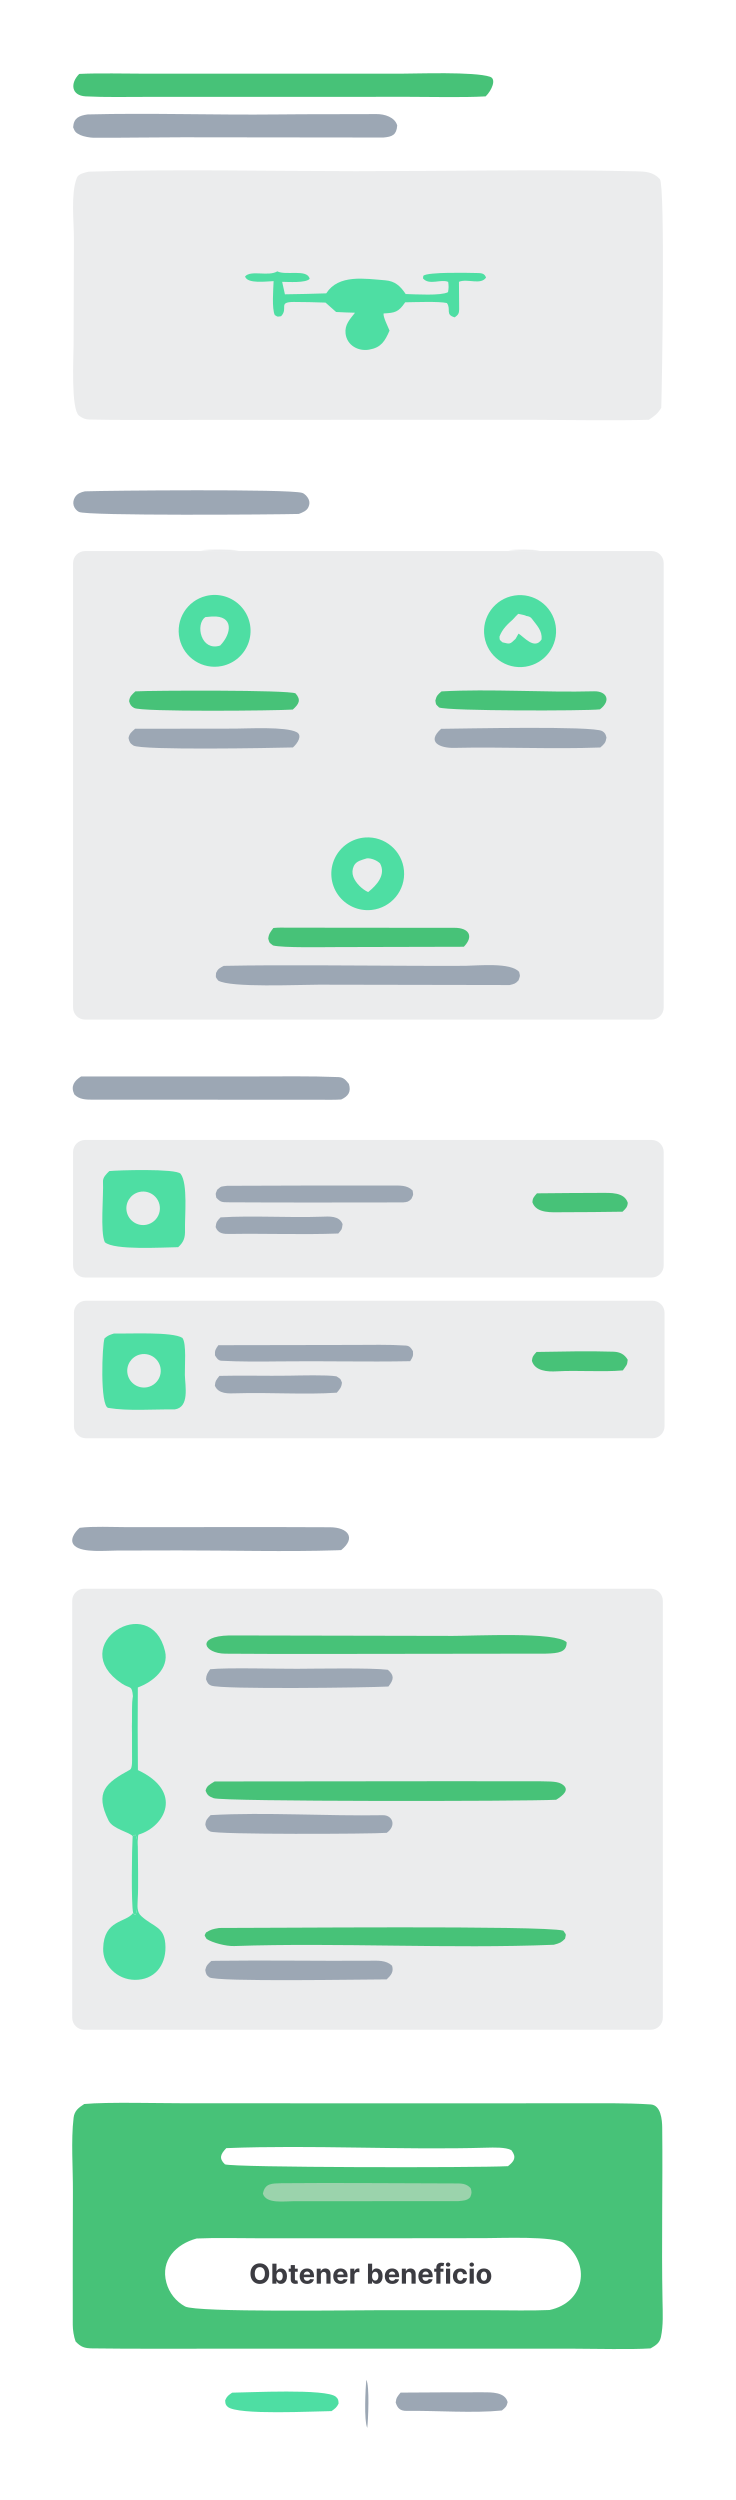
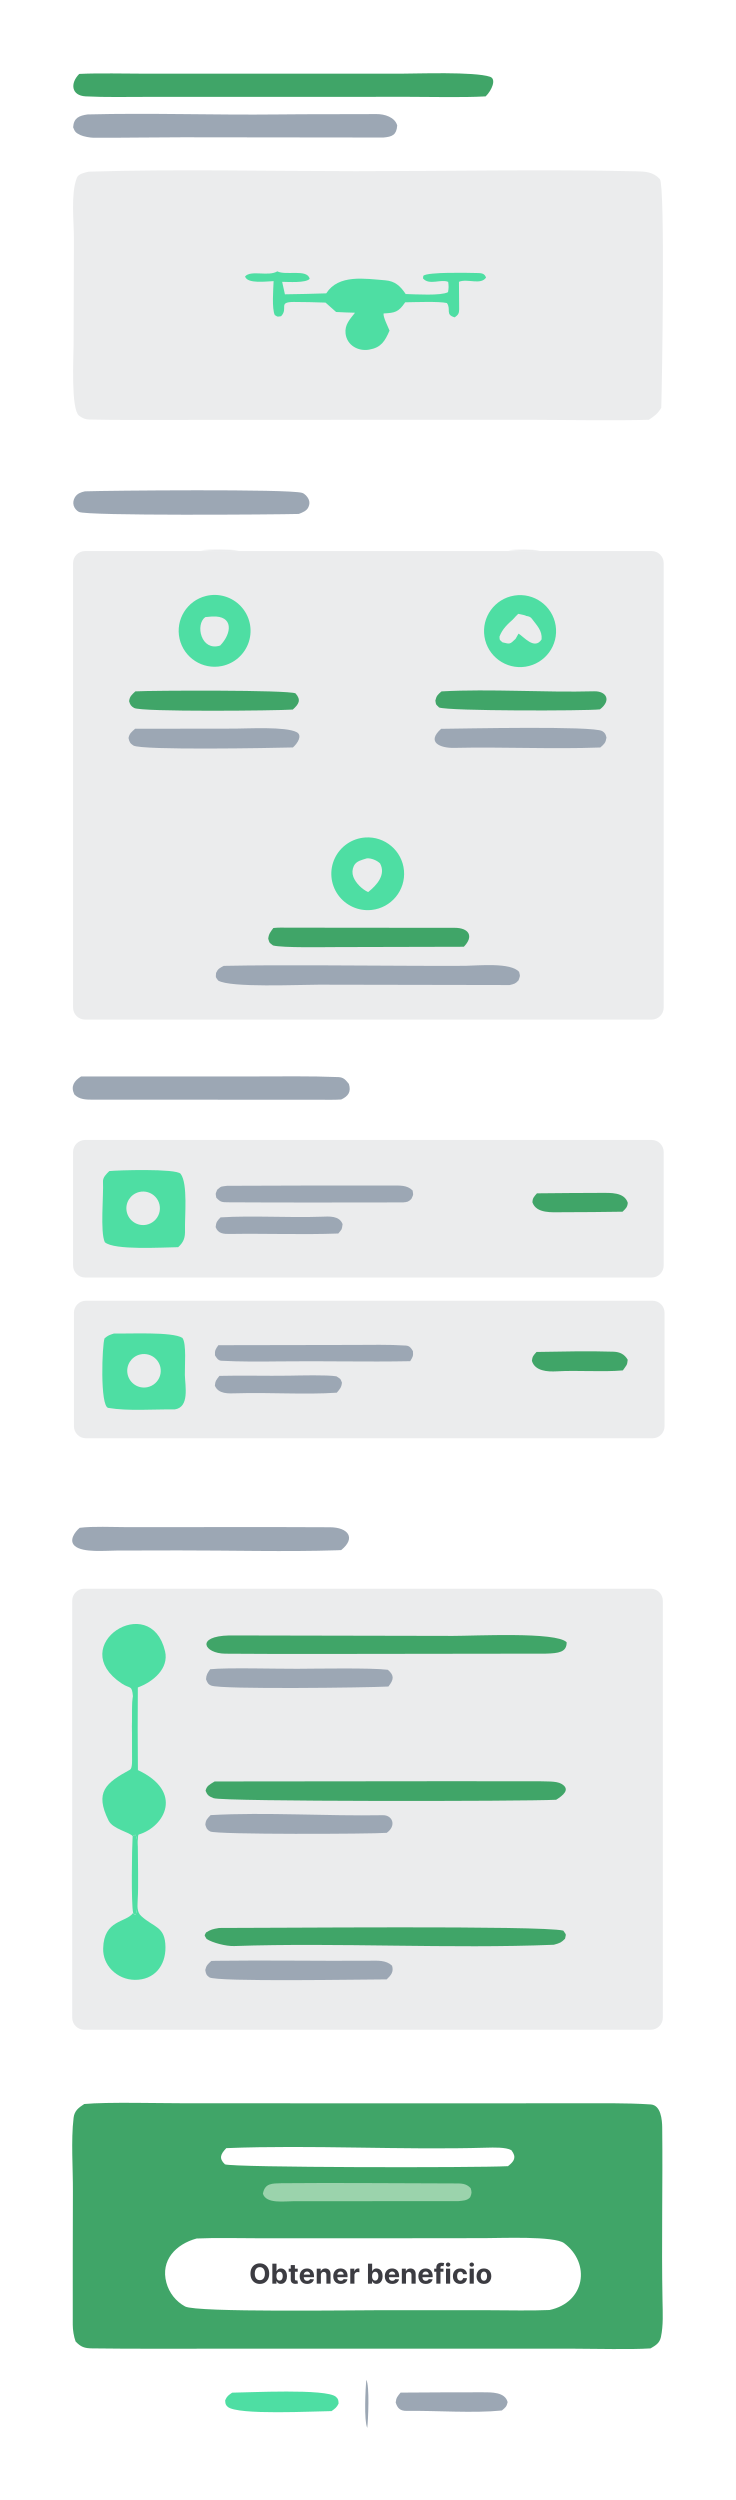
<svg xmlns="http://www.w3.org/2000/svg" width="856" height="2908" viewBox="0 0 856 2908" fill="none">
  <rect width="856" height="2908" fill="white" />
  <rect x="85" y="641" width="687" height="545" rx="14" fill="#EBECED" />
  <rect x="86" y="1513" width="687" height="160" rx="14" fill="#EBECED" />
  <rect x="85" y="1326" width="687" height="160" rx="14" fill="#EBECED" />
  <rect x="84" y="1848" width="687" height="513" rx="14" fill="#EBECED" />
  <path d="M103.181 199.687C206.389 196.519 310.438 199.089 413.73 199.115C522.146 199.143 631.098 196.769 739.452 199.249C750.36 199.497 759.6 199.745 767.517 208.28C773.92 215.183 770.093 448.341 769.169 474.366C765.18 481.103 761.076 484.137 754.702 488.282C711.733 489.493 663.285 488.397 620.053 488.316L387.715 488.347L203.906 488.436C170.656 488.45 136.924 488.752 103.671 487.977C99.335 487.876 96.151 486.51 92.669 484.015L92.016 483.537C82.311 476.522 85.555 415.28 85.611 400.814L85.983 278.328C86.12 258.064 82.007 225.585 89.459 206.717C91.262 202.151 98.519 200.789 103.181 199.687Z" fill="#EBECED" />
  <path d="M471.881 342.02C482.723 342.288 513.282 344.281 521.146 339.808C522.031 334.506 521.974 333.23 521.33 327.88C512.815 324.199 499.36 332.369 492.01 323.826L492.412 320.775C497.65 316.189 544.999 317.369 554.588 317.577C559.731 317.691 563.498 317.649 565.365 322.854C559.185 331.975 543.787 323.691 533.85 327.784L534.102 359.826C534.107 364.854 532.63 366.488 528.936 369.136C517.445 366.037 525.116 359.706 519.81 352.491C510.74 350.358 481.768 351.519 471.31 351.641C463.522 363.162 459.381 363.921 446.183 364.599C445.426 368.461 451.207 379.92 453.109 384.561C447.794 396.668 443.534 404.295 429.276 406.719C416.547 408.881 403.494 401.625 401.957 387.963C400.797 377.64 407.004 371.349 412.944 363.766C405.848 363.693 398.086 363.203 390.938 362.898L378.659 351.983C366.525 351.652 353.793 351.17 341.668 351.233C322.757 351.331 335.815 358.533 326.982 367.813C321.966 368.441 323.681 368.901 319.634 366.465C316.041 359.161 317.925 335.941 318.268 326.999C310.025 327.249 287.669 330.505 285.057 321.589C291.956 313.689 312.204 322.086 322.575 315.62C332.303 320.836 357.574 312.424 360.217 324.334C355.691 329.399 335.23 327.888 328.199 327.824L331.399 342.351C347.44 342.148 363.479 341.772 379.513 341.22C393.671 318.773 424.57 324.213 448.004 326.04C459.516 326.938 465.703 332.714 471.881 342.02Z" fill="#4EDEA3" />
-   <path d="M97.997 2447.39C124.633 2444.88 185.793 2446.53 215.206 2446.53L447.289 2446.58L668.761 2446.55C698.003 2446.56 727.79 2445.99 756.904 2447.88C768.871 2448.66 770.185 2466 770.282 2474.83C771.024 2541.87 769.359 2608.92 770.622 2675.96C770.887 2689.95 771.697 2704.83 768.777 2718.48C767.253 2725.61 762.497 2728.29 756.719 2731.65C732.58 2733.22 692.682 2731.99 667.244 2731.99L492.92 2731.97L243.685 2732C198.209 2732 152.533 2732.25 107.062 2731.63C98.427 2731.51 94.062 2730.14 87.92 2723.58C85.849 2717.93 84.628 2710.19 84.64 2704.19C84.746 2652.53 84.463 2601.25 84.803 2549.53C84.983 2522.12 82.423 2490.23 85.61 2463.37C86.595 2455.07 91.59 2451.57 97.997 2447.39Z" fill="#47C278" />
+   <path d="M97.997 2447.39C124.633 2444.88 185.793 2446.53 215.206 2446.53L447.289 2446.58L668.761 2446.55C698.003 2446.56 727.79 2445.99 756.904 2447.88C768.871 2448.66 770.185 2466 770.282 2474.83C771.024 2541.87 769.359 2608.92 770.622 2675.96C770.887 2689.95 771.697 2704.83 768.777 2718.48C767.253 2725.61 762.497 2728.29 756.719 2731.65C732.58 2733.22 692.682 2731.99 667.244 2731.99L492.92 2731.97L243.685 2732C198.209 2732 152.533 2732.25 107.062 2731.63C98.427 2731.51 94.062 2730.14 87.92 2723.58C85.849 2717.93 84.628 2710.19 84.64 2704.19C84.746 2652.53 84.463 2601.25 84.803 2549.53C84.983 2522.12 82.423 2490.23 85.61 2463.37C86.595 2455.07 91.59 2451.57 97.997 2447.39Z" fill="#40a568" />
  <path d="M263.217 2498.72C362.768 2494.71 466.266 2501.15 566.281 2498.18C573.745 2497.96 588.64 2497.49 594.814 2501.09C601.222 2509.43 598.151 2513.91 590.891 2519.68C553.706 2521.67 271.652 2521.39 261.61 2517.55C254.231 2510.41 256.722 2505.59 263.217 2498.72Z" fill="white" />
  <path d="M327.089 2539.53C393.764 2538.82 461.197 2539.71 527.929 2539.77C536.583 2539.78 542.008 2539.44 547.481 2545.27C548.942 2550.17 548.806 2551.1 546.899 2555.86C543.379 2559.92 538.279 2559.78 532.862 2560.38C469.34 2560.41 405.815 2560.49 342.293 2560.41C330.829 2560.4 309.644 2563.88 305.81 2551.72C308.086 2539.21 316.763 2539.88 327.089 2539.53Z" fill="#9BD3AC" />
-   <path d="M92.141 86.01L93.328 85.947C115.683 84.861 145.473 85.703 168.263 85.706L311.127 85.714L468.399 85.674C484.244 85.673 551.766 83.156 570.058 89.312C577.648 91.867 572.252 104.927 564.932 112.101L564.258 112.14C537.862 113.632 501.424 112.606 474.476 112.623L306.841 112.688L170.782 112.693C147.325 112.684 123.012 113.302 99.647 112.094C83.155 111.241 81.166 97.154 92.141 86.01Z" fill="#47C278" />
+   <path d="M92.141 86.01L93.328 85.947C115.683 84.861 145.473 85.703 168.263 85.706L311.127 85.714L468.399 85.674C484.244 85.673 551.766 83.156 570.058 89.312C577.648 91.867 572.252 104.927 564.932 112.101L564.258 112.14C537.862 113.632 501.424 112.606 474.476 112.623L306.841 112.688L170.782 112.693C147.325 112.684 123.012 113.302 99.647 112.094C83.155 111.241 81.166 97.154 92.141 86.01Z" fill="#40a568" />
  <path d="M101.846 133.112C175.171 131.183 249.906 133.992 323.36 133.112C361.561 132.654 399.914 132.971 438.121 132.702C447.188 132.638 459.296 136.186 462.034 145.898C461.277 157.188 456.011 159.083 445.92 159.985L212.256 159.691C177.915 159.707 143.322 160.377 108.977 160.251C105.078 160.235 97.145 158.842 93.59 157.149C87.824 154.404 87.086 153.132 85.061 148.087C85.774 136.898 92.273 134.555 101.846 133.112Z" fill="#9CA7B4" />
  <path d="M92.719 1777.15C108.067 1775.18 130.957 1776.33 146.825 1776.36C225.878 1776.55 304.94 1776 383.987 1776.5C404.482 1776.63 414.666 1788.61 396.877 1803.06C395.071 1803.15 393.262 1803.23 391.453 1803.29C333.919 1805.23 266.022 1803.38 207.65 1803.44L135.661 1803.61C122.836 1803.65 96.472 1806.38 87.11 1798.31C79.753 1791.97 87.02 1781.93 92.719 1777.15Z" fill="#9CA7B4" />
  <path d="M94.334 1252.13L294.029 1252.13C326.586 1252.11 361.096 1251.52 393.628 1252.88C399.725 1253.14 402.063 1256.17 405.825 1260.84C408.632 1269.93 405.235 1275.04 396.922 1278.93C388.678 1279.45 380.124 1279.25 371.848 1279.22C284.061 1278.96 196.272 1279.37 108.487 1279.15C100.337 1279.13 92.289 1279.17 86.425 1272.99C81.889 1263.37 86.382 1257.16 94.334 1252.13Z" fill="#9CA7B4" />
  <path d="M127.156 1362.2C135.48 1361.19 205.195 1358.97 210.116 1365.42C218.711 1376.66 214.764 1415.23 215.203 1430.22C215.467 1439.24 214.075 1444.51 207.256 1450.71C189.269 1450.91 132.731 1454.58 121.959 1444.96C116.319 1433.36 120.632 1389.84 119.796 1374.5C119.529 1369.59 123.631 1365.61 127.156 1362.2Z" fill="#4EDEA3" />
  <path d="M132.567 1551.14C149.663 1551.61 200.553 1548.81 212.168 1556.24C217.155 1562.7 214.741 1589.68 215.039 1599.45C215.449 1612.71 220.556 1636.92 203.255 1639.42C179.154 1639.09 149.207 1641.63 125.955 1637.68C116.098 1636 118.762 1563.74 121.63 1556.76C125.738 1553.2 127.514 1552.81 132.567 1551.14Z" fill="#4EDEA3" />
  <path d="M260.239 1123.5C331.187 1122.06 407.561 1123.25 478.884 1123.41C499.688 1123.54 520.491 1123.55 541.296 1123.44C555.943 1123.23 594.386 1119.28 603.831 1130.54C605.182 1136.4 605.143 1134.08 603.182 1140.29C599.67 1144.33 597.901 1144.58 592.81 1145.81L371.087 1145.38C348.647 1145.36 267.533 1149.18 253.764 1140.56C250.336 1135.64 250.986 1137.83 251.338 1131.67C253.558 1126.75 255.592 1126.03 260.239 1123.5Z" fill="#9CA7B4" />
  <path d="M98.781 571.528C124.916 570.598 335.5 568.591 351.368 573.28C354.568 574.225 357.6 577.719 358.943 580.669C360.376 583.816 360.18 586.639 358.825 589.74C356.805 594.363 351.867 596.094 347.521 597.816C320.739 598.59 100.996 600.221 91.816 595.476C88.985 594.013 86.594 591.095 85.692 588.043C84.745 584.839 85.406 581.344 87.107 578.508C89.818 573.991 93.972 572.626 98.781 571.528Z" fill="#9CA7B4" />
-   <path d="M249.679 2072.2L507.874 2071.92C547.565 2071.9 587.263 2071.84 626.951 2071.95C634.545 2072.38 646.909 2071.42 652.953 2074.9C664.263 2081.42 654.632 2088.63 646.946 2093.48C608.527 2095.45 259.676 2095.78 248.417 2091.63C241.99 2089.25 240.939 2087.29 239.131 2083.01C240.376 2077.36 243.356 2076.05 249.679 2072.2Z" fill="#47C278" />
-   <path d="M266.617 1902.34L526.692 1902.89C551.864 1902.91 647.418 1897.84 659.129 1910.3C659.301 1921.82 649.862 1923.12 634.864 1923.51L384.198 1923.86C343.625 1923.86 302.478 1924.01 261.978 1923.57C237.255 1923.29 227.016 1903.29 266.617 1902.34Z" fill="#47C278" />
+   <path d="M249.679 2072.2L507.874 2071.92C547.565 2071.9 587.263 2071.84 626.951 2071.95C634.545 2072.38 646.909 2071.42 652.953 2074.9C664.263 2081.42 654.632 2088.63 646.946 2093.48C608.527 2095.45 259.676 2095.78 248.417 2091.63C241.99 2089.25 240.939 2087.29 239.131 2083.01C240.376 2077.36 243.356 2076.05 249.679 2072.2Z" fill="#40a568" />
+   <path d="M266.617 1902.34L526.692 1902.89C551.864 1902.91 647.418 1897.84 659.129 1910.3C659.301 1921.82 649.862 1923.12 634.864 1923.51L384.198 1923.86C343.625 1923.86 302.478 1924.01 261.978 1923.57C237.255 1923.29 227.016 1903.29 266.617 1902.34Z" fill="#40a568" />
  <path d="M424.691 974.169C447.723 972.514 467.836 989.604 469.902 1012.59C471.968 1035.57 455.226 1055.97 432.268 1058.45C417.049 1060.09 402.129 1053.39 393.245 1040.93C384.361 1028.47 382.897 1012.19 389.417 998.354C395.936 984.513 409.423 975.265 424.691 974.169Z" fill="#4EDEA3" />
  <path d="M426.891 998.391C432.014 998.144 438.471 1000.79 442.099 1004.35C449.248 1017.66 438.011 1029.92 428.21 1037.67C421.343 1034.61 413.682 1027.1 411.047 1020.03C409.437 1015.83 409.656 1011.16 411.651 1007.13C414.47 1001.44 420.738 1000.37 426.891 998.391Z" fill="#EBECED" />
  <path d="M420.96 1003.29C446.861 1001.77 442.934 1016.88 430.454 1031.87C419.032 1033.7 409.298 1015.28 420.96 1003.29Z" fill="#EBECED" />
  <path d="M598.235 692.771C621.153 689.06 642.72 704.677 646.331 727.595C649.941 750.512 634.218 771.995 611.269 775.501C588.464 778.983 567.132 763.391 563.544 740.618C559.957 717.845 575.464 696.457 598.235 692.771Z" fill="#4EDEA3" />
  <path d="M608.76 716C613.183 716.779 616.254 716.459 618.74 719.803C624.529 727.586 630.872 733.504 629.982 743.731C621.732 756.686 608.905 740.188 603.138 737.041L599.731 743.094C593.038 749.505 593.435 749.396 584.466 747.154C580.672 743.571 581.338 745.217 581 740.525C584.264 731.533 590.493 726.018 597.55 719.697L599.764 719.963C597.937 724.758 597.682 723.234 599.351 727.253L601.752 728.041C602.895 720 603.521 720.366 608.76 716Z" fill="#EBECED" />
  <path d="M602.838 714C606.312 714.877 611.655 715.25 613.999 718C613.895 723.356 601.328 731.542 598 736.5C592.177 734.748 599.269 729.165 596 725C597.115 718.718 597.857 719.141 602.838 714Z" fill="#EBECED" />
  <path d="M239.68 693.218C254.378 689.615 269.878 694.229 280.206 705.284C290.535 716.34 294.079 732.109 289.474 746.516C284.869 760.922 272.832 771.718 258.003 774.741C235.691 779.29 213.839 765.16 208.848 742.957C203.858 720.753 217.563 698.643 239.68 693.218Z" fill="#4EDEA3" />
  <path d="M238.81 717.803C241.447 717.478 244.096 717.248 246.749 717.112C272.11 715.81 269.725 736.827 256.084 750.896C233.788 758.13 226.815 726.347 238.81 717.803Z" fill="#EBECED" />
  <path d="M240.085 720.658C263.647 719.097 267.231 727.578 255.528 746.988C238.727 752.451 232.826 730.148 240.085 720.658Z" fill="#EBECED" />
-   <path d="M254.947 2242.62C307.559 2242.79 630.16 2239.47 655.201 2245.69C658.987 2251.28 658.421 2248.97 657.266 2255.09C652.907 2259.45 651.786 2260.07 644.237 2262.14C523.544 2267.12 393.841 2259.42 272.412 2263.65C262.881 2263.98 246.944 2259.78 240.355 2255.41C237.61 2250.6 237.442 2252.33 239.651 2247.87C245.568 2244.35 247.025 2243.97 254.947 2242.62Z" fill="#47C278" />
-   <path d="M317.949 1079.49C318.396 1079.43 318.844 1079.38 319.293 1079.34C324.024 1078.84 329.214 1079.03 333.993 1079.05C398.987 1079.33 463.988 1079.02 528.976 1079.23C545.403 1079.29 551.489 1089 539.536 1101.27L392.366 1101.65C377.272 1101.66 328.757 1102.65 317.607 1099.77C312.644 1095.74 313.926 1097.71 312 1091.94C312.616 1086.18 314.6 1084.1 317.949 1079.49Z" fill="#47C278" />
+   <path d="M254.947 2242.62C307.559 2242.79 630.16 2239.47 655.201 2245.69C658.987 2251.28 658.421 2248.97 657.266 2255.09C652.907 2259.45 651.786 2260.07 644.237 2262.14C523.544 2267.12 393.841 2259.42 272.412 2263.65C262.881 2263.98 246.944 2259.78 240.355 2255.41C237.61 2250.6 237.442 2252.33 239.651 2247.87C245.568 2244.35 247.025 2243.97 254.947 2242.62Z" fill="#40a568" />
+   <path d="M317.949 1079.49C318.396 1079.43 318.844 1079.38 319.293 1079.34C324.024 1078.84 329.214 1079.03 333.993 1079.05C398.987 1079.33 463.988 1079.02 528.976 1079.23C545.403 1079.29 551.489 1089 539.536 1101.27L392.366 1101.65C377.272 1101.66 328.757 1102.65 317.607 1099.77C312.644 1095.74 313.926 1097.71 312 1091.94C312.616 1086.18 314.6 1084.1 317.949 1079.49Z" fill="#40a568" />
  <path d="M245.8 2280.98C247.558 2280.89 249.316 2280.83 251.076 2280.8C310.487 2279.94 370.174 2281.17 429.612 2280.7C438.983 2280.62 449.212 2279.86 456.022 2286.5C458.295 2293.7 454.675 2297.77 449.804 2302.41C424.802 2302.41 251.505 2305.62 243.498 2300.03C239.848 2297.48 239.484 2295.57 238.774 2291.46C240.002 2285.97 241.789 2284.68 245.8 2280.98Z" fill="#9CA7B4" />
  <path d="M244.468 1941.67C264.223 1939.57 322.085 1941.27 345.682 1941.14C367.129 1941.02 431.996 1939.87 451.098 1942.28C459.071 1948.96 457.976 1953.95 451.781 1961.77C427.198 1963.1 257.79 1965.32 245.829 1960.73C241.834 1959.21 241.122 1956.94 239.648 1953.33C239.972 1947.78 241.411 1946.12 244.468 1941.67Z" fill="#9CA7B4" />
  <path d="M244.96 2111.35C309.499 2107.68 380.297 2112.69 445.32 2111.44C456.556 2111.24 461.564 2123.59 449.823 2131.95C432.49 2133.37 251.737 2134.19 244.51 2130.36C240.58 2128.28 240.112 2126.59 238.861 2122.64C239.207 2116.92 241.106 2115.47 244.96 2111.35Z" fill="#9CA7B4" />
  <path d="M264.148 1379.34C327.539 1379.04 391.068 1378.89 454.465 1379.03C464.375 1379.06 473.503 1378.11 479.951 1384.8C480.822 1391.08 481.113 1388.65 478.476 1394.64C474.833 1398.14 473.835 1398.18 468.7 1398.65C401.099 1398.71 333.314 1398.96 265.709 1398.51C257.986 1398.45 256.567 1398.4 251.629 1393.22C250.629 1387.33 250.439 1389.62 252.64 1383.89C258.159 1379.22 256.519 1380.49 264.148 1379.34Z" fill="#9CA7B4" />
  <path d="M513.115 847.779C537.142 847.572 690.075 844.093 700.506 850.407C704.028 852.538 704.528 854.293 705.449 858.032C704.433 864.293 702.902 865.372 698.267 869.479C642.284 871.623 584.568 868.609 528.422 869.941C511.813 870.335 495.615 863.3 513.115 847.779Z" fill="#9CA7B4" />
  <path d="M253.988 1564.73L410.966 1564.44C430.834 1564.4 452.326 1563.85 472.193 1565.17C476.646 1565.48 478.36 1568.31 480.334 1571.7C480.91 1577.36 480.082 1578.57 477.109 1583.33C426.585 1584.38 374.651 1582.89 323.851 1583.59C303.345 1583.89 278.017 1583.96 257.52 1582.83C253.607 1582.63 251.725 1579.27 250.043 1576.47C249.724 1570.64 250.769 1569.36 253.988 1564.73Z" fill="#9CA7B4" />
  <path d="M157.162 847.696L273.571 847.536C286.962 847.508 332.726 844.866 345.235 851.747C351.9 855.415 346.368 864.457 340.722 869.434C316.711 870.071 164.513 872.983 155.164 867.19C151.185 864.724 150.432 862.713 149.495 858.476C150.489 853.105 153.165 851.329 157.162 847.696Z" fill="#9CA7B4" />
-   <path d="M513.556 804.244C570.641 801.035 633.473 805.728 690.998 804.113C705.081 803.718 711.699 814.431 697.857 825.128C681.085 827.041 522.186 827.208 510.779 822.96C506.49 818.55 507.428 820.563 506.406 814.918C507.764 809.1 509.196 808.054 513.556 804.244Z" fill="#47C278" />
-   <path d="M157.445 804.205C177.366 803.076 335.363 802.451 343.715 806.52C350.64 814.278 347.57 819.104 340.574 825.366C321.338 826.712 164.516 828.324 156.012 823.503C152.289 821.392 151.312 819.531 150.172 815.66C150.839 809.914 153.342 808.177 157.445 804.205Z" fill="#47C278" />
+   <path d="M513.556 804.244C570.641 801.035 633.473 805.728 690.998 804.113C705.081 803.718 711.699 814.431 697.857 825.128C681.085 827.041 522.186 827.208 510.779 822.96C506.49 818.55 507.428 820.563 506.406 814.918C507.764 809.1 509.196 808.054 513.556 804.244Z" fill="#40a568" />
+   <path d="M157.445 804.205C177.366 803.076 335.363 802.451 343.715 806.52C350.64 814.278 347.57 819.104 340.574 825.366C321.338 826.712 164.516 828.324 156.012 823.503C152.289 821.392 151.312 819.531 150.172 815.66C150.839 809.914 153.342 808.177 157.445 804.205Z" fill="#40a568" />
  <path d="M255.202 1600.43C281.668 1599.71 309.786 1600.63 336.45 1600.18C349.08 1599.96 380.155 1599.09 391.334 1600.94C396.807 1604.73 395.569 1602.87 397.755 1608.31C397.184 1613.95 395.293 1615.71 391.768 1619.97C354.182 1622.52 313.171 1619.43 275.241 1620.68C265.521 1621.01 254.148 1621.65 249.928 1611.87C250.275 1606.29 251.858 1604.76 255.202 1600.43Z" fill="#9CA7B4" />
  <path d="M256.52 1416.06C294.426 1413.7 335.385 1416.67 373.603 1415.28C383.205 1414.93 394.7 1413.93 398.513 1423.93C397.304 1431.37 398.25 1428.78 393.507 1434.81C352.235 1436.38 309.043 1434.67 267.574 1435.34C259.946 1435.46 253.664 1435 250.823 1427.36C251.438 1421.36 252.519 1420.3 256.52 1416.06Z" fill="#9CA7B4" />
  <path d="M270.053 2783.15C288.84 2783.06 379.641 2778.16 390.748 2787.97C393.736 2790.62 393.63 2792.16 393.825 2795.86C391.588 2800.52 389.764 2801.55 385.685 2804.59C366.682 2804.69 276.109 2809.69 264.81 2799.57C262.056 2797.1 262.173 2795.51 261.905 2792.08C264.041 2787.07 265.683 2786.22 270.053 2783.15Z" fill="#4EDEA3" />
  <path d="M465.952 2783.09C497.711 2782.87 529.494 2782.66 561.254 2782.7C571.734 2782.72 587.419 2782.3 590.482 2794.16C589.363 2799.48 587.801 2800.52 583.753 2803.88C550.042 2807.31 507.534 2803.85 473.048 2804.34C465.731 2804.45 462.273 2801.41 460.271 2794.56C460.846 2788.89 462.431 2787.37 465.952 2783.09Z" fill="#9CA7B4" />
-   <path d="M624.077 1572.61C652.97 1572.15 684.621 1571.29 713.633 1572.3C721.06 1572.57 726.38 1575.21 730.151 1581.66C729.523 1588.55 728.762 1587.74 724.512 1594.05C700.244 1596.18 672.311 1593.7 647.729 1595.14C636.945 1595.78 622.192 1594.86 618.71 1582.94C619.212 1577.7 620.664 1576.47 624.077 1572.61Z" fill="#47C278" />
-   <path d="M624.583 1388.09C649.134 1387.86 674.158 1387.56 698.738 1387.56C710.081 1387.56 726.213 1386.49 730.239 1399.11C729.738 1404.43 727.876 1405.75 724.139 1409.45C701.032 1409.83 677.364 1410.03 654.207 1410.06C642.346 1410.07 623.941 1411.89 619.315 1398.6C619.483 1393.44 621.265 1391.93 624.583 1388.09Z" fill="#47C278" />
+   <path d="M624.077 1572.61C652.97 1572.15 684.621 1571.29 713.633 1572.3C721.06 1572.57 726.38 1575.21 730.151 1581.66C729.523 1588.55 728.762 1587.74 724.512 1594.05C700.244 1596.18 672.311 1593.7 647.729 1595.14C636.945 1595.78 622.192 1594.86 618.71 1582.94C619.212 1577.7 620.664 1576.47 624.077 1572.61Z" fill="#40a568" />
+   <path d="M624.583 1388.09C649.134 1387.86 674.158 1387.56 698.738 1387.56C710.081 1387.56 726.213 1386.49 730.239 1399.11C729.738 1404.43 727.876 1405.75 724.139 1409.45C701.032 1409.83 677.364 1410.03 654.207 1410.06C642.346 1410.07 623.941 1411.89 619.315 1398.6C619.483 1393.44 621.265 1391.93 624.583 1388.09Z" fill="#40a568" />
  <path d="M154.646 1973.22C153.317 1959.46 151.689 1964.92 141.738 1958.33C74.833 1914.07 175.235 1849.58 191.991 1920.78C196.716 1940.85 178.008 1956.43 160.329 1962.85C160.065 1994.89 160.096 2026.94 160.422 2058.98C213.832 2084.02 192.074 2124.73 161.227 2133.99C160.097 2134.33 160.314 2145.06 160.318 2147.81C159.848 2143.1 159.774 2138.14 157.421 2134.08L154.29 2135.86C151.049 2131.18 131.271 2127.73 126.289 2117.67C109.894 2084.52 122.9 2073.93 151.283 2058.48C153.988 2057.02 153.599 2047.38 153.773 2043.98C153.691 2026.69 152.793 1989.02 154.646 1973.22Z" fill="#4EDEA3" />
  <path d="M154.646 1973.22L157.314 1963.04L158.146 1963.53C158.877 1988.77 160.425 2028.1 158.423 2052.79L156.189 2054.31L158.216 2054.36L156.939 2057.16C154.278 2052.4 154.296 2049.31 153.773 2043.97C153.69 2026.69 152.793 1989.02 154.646 1973.22Z" fill="#4EDEA3" />
  <path d="M154.876 2225.08C155.614 2225.94 156.427 2226.81 157.194 2227.66C159.865 2224.38 159.834 2214.74 160.156 2209.95C160.253 2216.93 158.77 2223.7 164.259 2228.73C179.174 2242.43 192.148 2240.46 192.463 2264.83C192.743 2286.66 179.416 2303.25 156.7 2302.97C146.597 2302.85 136.96 2298.71 129.915 2291.48C123.352 2284.86 119.771 2275.86 119.997 2266.54C120.745 2232.51 146.695 2236.79 154.876 2225.08Z" fill="#4EDEA3" />
  <path d="M154.29 2135.86L157.421 2134.08C159.773 2138.14 159.848 2143.1 160.318 2147.81C160.321 2164.65 161.236 2194.09 160.156 2209.95C159.834 2214.74 159.865 2224.38 157.194 2227.66C156.427 2226.81 155.613 2225.93 154.876 2225.08C152.446 2214.46 153.435 2148.76 154.29 2135.86Z" fill="#4EDEA3" />
  <path d="M426.038 2768.21C430.122 2774.35 428.252 2815.6 427.194 2824.12C423.196 2815.8 425.134 2778.49 426.038 2768.21Z" fill="#9CA7B4" />
  <path d="M233.56 640.059C244.649 638.608 266.625 639.155 277.906 640.056C265.898 641.66 245.682 641.184 233.56 640.059Z" fill="#EBECED" />
  <path d="M591.376 640.058C601.684 638.694 617.592 639.243 627.945 640.058C617.966 641.609 601.387 641.051 591.376 640.058Z" fill="#EBECED" />
  <path d="M161.855 1386.56C168.709 1384.88 175.937 1387.03 180.753 1392.19C185.57 1397.35 187.222 1404.71 185.075 1411.43C182.928 1418.15 177.315 1423.19 170.4 1424.6C159.995 1426.73 149.805 1420.13 147.478 1409.77C145.151 1399.41 151.542 1389.09 161.855 1386.56Z" fill="#EBECED" />
  <path d="M162.855 1575.56C169.709 1573.88 176.937 1576.03 181.753 1581.19C186.57 1586.35 188.222 1593.71 186.075 1600.43C183.928 1607.15 178.315 1612.19 171.4 1613.6C160.995 1615.73 150.805 1609.13 148.478 1598.77C146.151 1588.41 152.542 1578.09 162.855 1575.56Z" fill="#EBECED" />
  <path d="M228.699 2603.83C251.193 2602.75 279.977 2603.56 302.828 2603.56H441.741L563.56 2603.41C582.473 2603.39 644.844 2600.73 656.14 2609.22C687.409 2632.73 680.803 2678.12 639.259 2686.99C617.788 2688.01 590.698 2687.28 568.914 2687.25L445.076 2687.19C414.002 2687.2 228.396 2690.06 215.297 2682.88C204.574 2677.02 196.715 2667.02 193.54 2655.22C186.466 2629.01 204.725 2610.34 228.699 2603.83Z" fill="white" />
  <path d="M313.14 2644.7C313.14 2647.24 312.659 2649.4 311.696 2651.18C310.742 2652.96 309.439 2654.32 307.787 2655.26C306.143 2656.19 304.295 2656.66 302.242 2656.66C300.174 2656.66 298.318 2656.19 296.674 2655.25C295.03 2654.31 293.73 2652.95 292.776 2651.17C291.821 2649.39 291.344 2647.23 291.344 2644.7C291.344 2642.16 291.821 2640 292.776 2638.22C293.73 2636.44 295.03 2635.09 296.674 2634.16C298.318 2633.22 300.174 2632.75 302.242 2632.75C304.295 2632.75 306.143 2633.22 307.787 2634.16C309.439 2635.09 310.742 2636.44 311.696 2638.22C312.659 2640 313.14 2642.16 313.14 2644.7ZM308.151 2644.7C308.151 2643.06 307.905 2641.67 307.412 2640.54C306.927 2639.41 306.242 2638.56 305.355 2637.97C304.469 2637.39 303.431 2637.1 302.242 2637.1C301.052 2637.1 300.015 2637.39 299.128 2637.97C298.242 2638.56 297.552 2639.41 297.06 2640.54C296.575 2641.67 296.333 2643.06 296.333 2644.7C296.333 2646.34 296.575 2647.73 297.06 2648.86C297.552 2649.99 298.242 2650.84 299.128 2651.43C300.015 2652.01 301.052 2652.3 302.242 2652.3C303.431 2652.3 304.469 2652.01 305.355 2651.43C306.242 2650.84 306.927 2649.99 307.412 2648.86C307.905 2647.73 308.151 2646.34 308.151 2644.7ZM316.784 2656.34V2633.06H321.625V2641.81H321.773C321.985 2641.34 322.292 2640.87 322.694 2640.38C323.103 2639.89 323.633 2639.48 324.284 2639.16C324.944 2638.82 325.762 2638.66 326.739 2638.66C328.012 2638.66 329.186 2638.99 330.262 2639.66C331.337 2640.31 332.197 2641.31 332.841 2642.64C333.485 2643.97 333.807 2645.63 333.807 2647.63C333.807 2649.58 333.493 2651.22 332.864 2652.56C332.243 2653.9 331.394 2654.91 330.319 2655.6C329.25 2656.28 328.053 2656.62 326.728 2656.62C325.788 2656.62 324.989 2656.47 324.33 2656.16C323.678 2655.84 323.144 2655.45 322.728 2654.98C322.311 2654.51 321.993 2654.03 321.773 2653.54H321.557V2656.34H316.784ZM321.523 2647.61C321.523 2648.65 321.667 2649.55 321.955 2650.33C322.243 2651.1 322.659 2651.7 323.205 2652.13C323.75 2652.56 324.413 2652.77 325.194 2652.77C325.981 2652.77 326.648 2652.55 327.194 2652.12C327.739 2651.68 328.152 2651.08 328.432 2650.3C328.72 2649.52 328.864 2648.62 328.864 2647.61C328.864 2646.6 328.724 2645.72 328.444 2644.95C328.163 2644.19 327.75 2643.59 327.205 2643.16C326.659 2642.72 325.989 2642.51 325.194 2642.51C324.406 2642.51 323.739 2642.72 323.194 2643.13C322.656 2643.55 322.243 2644.14 321.955 2644.91C321.667 2645.67 321.523 2646.57 321.523 2647.61ZM346.321 2638.88V2642.52H335.81V2638.88H346.321ZM338.196 2634.7H343.037V2650.97C343.037 2651.42 343.105 2651.77 343.242 2652.02C343.378 2652.26 343.568 2652.43 343.81 2652.53C344.06 2652.63 344.348 2652.68 344.674 2652.68C344.901 2652.68 345.128 2652.66 345.355 2652.62C345.583 2652.58 345.757 2652.54 345.878 2652.52L346.64 2656.12C346.397 2656.2 346.056 2656.28 345.617 2656.38C345.177 2656.49 344.643 2656.55 344.015 2656.58C342.848 2656.62 341.825 2656.47 340.946 2656.11C340.075 2655.75 339.397 2655.2 338.912 2654.45C338.427 2653.7 338.189 2652.75 338.196 2651.61V2634.7ZM357.242 2656.68C355.446 2656.68 353.901 2656.31 352.605 2655.59C351.318 2654.85 350.325 2653.81 349.628 2652.47C348.931 2651.12 348.583 2649.53 348.583 2647.69C348.583 2645.89 348.931 2644.32 349.628 2642.96C350.325 2641.61 351.306 2640.55 352.571 2639.79C353.844 2639.03 355.337 2638.66 357.049 2638.66C358.2 2638.66 359.272 2638.84 360.265 2639.21C361.265 2639.58 362.136 2640.12 362.878 2640.86C363.628 2641.59 364.212 2642.52 364.628 2643.63C365.045 2644.74 365.253 2646.03 365.253 2647.52V2648.85H350.515V2645.85H360.696C360.696 2645.15 360.545 2644.53 360.242 2644C359.939 2643.46 359.518 2643.04 358.98 2642.73C358.45 2642.42 357.833 2642.27 357.128 2642.27C356.393 2642.27 355.742 2642.44 355.174 2642.78C354.613 2643.11 354.174 2643.56 353.855 2644.13C353.537 2644.69 353.374 2645.32 353.367 2646.01V2648.86C353.367 2649.72 353.526 2650.47 353.844 2651.1C354.17 2651.73 354.628 2652.21 355.219 2652.55C355.81 2652.89 356.511 2653.06 357.321 2653.06C357.859 2653.06 358.352 2652.99 358.799 2652.84C359.246 2652.69 359.628 2652.46 359.946 2652.16C360.265 2651.85 360.507 2651.48 360.674 2651.04L365.151 2651.34C364.924 2652.41 364.458 2653.35 363.753 2654.16C363.056 2654.95 362.155 2655.57 361.049 2656.02C359.95 2656.46 358.681 2656.68 357.242 2656.68ZM373.253 2646.25V2656.34H368.412V2638.88H373.026V2641.96H373.23C373.617 2640.95 374.265 2640.14 375.174 2639.55C376.083 2638.95 377.185 2638.66 378.48 2638.66C379.693 2638.66 380.749 2638.92 381.651 2639.45C382.552 2639.98 383.253 2640.74 383.753 2641.72C384.253 2642.7 384.503 2643.87 384.503 2645.22V2656.34H379.662V2646.09C379.67 2645.02 379.397 2644.19 378.844 2643.59C378.291 2642.98 377.53 2642.68 376.56 2642.68C375.908 2642.68 375.333 2642.82 374.833 2643.1C374.34 2643.38 373.954 2643.79 373.674 2644.33C373.401 2644.86 373.261 2645.5 373.253 2646.25ZM396.273 2656.68C394.478 2656.68 392.932 2656.31 391.637 2655.59C390.349 2654.85 389.356 2653.81 388.659 2652.47C387.962 2651.12 387.614 2649.53 387.614 2647.69C387.614 2645.89 387.962 2644.32 388.659 2642.96C389.356 2641.61 390.337 2640.55 391.603 2639.79C392.875 2639.03 394.368 2638.66 396.08 2638.66C397.231 2638.66 398.303 2638.84 399.296 2639.21C400.296 2639.58 401.167 2640.12 401.909 2640.86C402.659 2641.59 403.243 2642.52 403.659 2643.63C404.076 2644.74 404.284 2646.03 404.284 2647.52V2648.85H389.546V2645.85H399.728C399.728 2645.15 399.576 2644.53 399.273 2644C398.97 2643.46 398.55 2643.04 398.012 2642.73C397.481 2642.42 396.864 2642.27 396.159 2642.27C395.425 2642.27 394.773 2642.44 394.205 2642.78C393.644 2643.11 393.205 2643.56 392.887 2644.13C392.569 2644.69 392.406 2645.32 392.398 2646.01V2648.86C392.398 2649.72 392.557 2650.47 392.875 2651.1C393.201 2651.73 393.659 2652.21 394.25 2652.55C394.841 2652.89 395.542 2653.06 396.353 2653.06C396.891 2653.06 397.383 2652.99 397.83 2652.84C398.277 2652.69 398.659 2652.46 398.978 2652.16C399.296 2651.85 399.538 2651.48 399.705 2651.04L404.182 2651.34C403.955 2652.41 403.489 2653.35 402.784 2654.16C402.087 2654.95 401.186 2655.57 400.08 2656.02C398.981 2656.46 397.712 2656.68 396.273 2656.68ZM407.444 2656.34V2638.88H412.137V2641.93H412.319C412.637 2640.84 413.171 2640.03 413.921 2639.47C414.671 2638.91 415.534 2638.63 416.512 2638.63C416.754 2638.63 417.016 2638.65 417.296 2638.68C417.576 2638.71 417.822 2638.75 418.034 2638.8V2643.1C417.807 2643.03 417.493 2642.97 417.091 2642.92C416.69 2642.86 416.322 2642.84 415.989 2642.84C415.277 2642.84 414.641 2642.99 414.08 2643.3C413.527 2643.61 413.087 2644.03 412.762 2644.58C412.444 2645.12 412.284 2645.75 412.284 2646.46V2656.34H407.444ZM428.034 2656.34V2633.06H432.875V2641.81H433.023C433.235 2641.34 433.542 2640.87 433.944 2640.38C434.353 2639.89 434.883 2639.48 435.534 2639.16C436.194 2638.82 437.012 2638.66 437.989 2638.66C439.262 2638.66 440.436 2638.99 441.512 2639.66C442.587 2640.31 443.447 2641.31 444.091 2642.64C444.735 2643.97 445.057 2645.63 445.057 2647.63C445.057 2649.58 444.743 2651.22 444.114 2652.56C443.493 2653.9 442.644 2654.91 441.569 2655.6C440.5 2656.28 439.303 2656.62 437.978 2656.62C437.038 2656.62 436.239 2656.47 435.58 2656.16C434.928 2655.84 434.394 2655.45 433.978 2654.98C433.561 2654.51 433.243 2654.03 433.023 2653.54H432.807V2656.34H428.034ZM432.773 2647.61C432.773 2648.65 432.917 2649.55 433.205 2650.33C433.493 2651.1 433.909 2651.7 434.455 2652.13C435 2652.56 435.663 2652.77 436.444 2652.77C437.231 2652.77 437.898 2652.55 438.444 2652.12C438.989 2651.68 439.402 2651.08 439.682 2650.3C439.97 2649.52 440.114 2648.62 440.114 2647.61C440.114 2646.6 439.974 2645.72 439.694 2644.95C439.413 2644.19 439 2643.59 438.455 2643.16C437.909 2642.72 437.239 2642.51 436.444 2642.51C435.656 2642.51 434.989 2642.72 434.444 2643.13C433.906 2643.55 433.493 2644.14 433.205 2644.91C432.917 2645.67 432.773 2646.57 432.773 2647.61ZM456.242 2656.68C454.446 2656.68 452.901 2656.31 451.605 2655.59C450.318 2654.85 449.325 2653.81 448.628 2652.47C447.931 2651.12 447.583 2649.53 447.583 2647.69C447.583 2645.89 447.931 2644.32 448.628 2642.96C449.325 2641.61 450.306 2640.55 451.571 2639.79C452.844 2639.03 454.337 2638.66 456.049 2638.66C457.2 2638.66 458.272 2638.84 459.265 2639.21C460.265 2639.58 461.136 2640.12 461.878 2640.86C462.628 2641.59 463.212 2642.52 463.628 2643.63C464.045 2644.74 464.253 2646.03 464.253 2647.52V2648.85H449.515V2645.85H459.696C459.696 2645.15 459.545 2644.53 459.242 2644C458.939 2643.46 458.518 2643.04 457.98 2642.73C457.45 2642.42 456.833 2642.27 456.128 2642.27C455.393 2642.27 454.742 2642.44 454.174 2642.78C453.613 2643.11 453.174 2643.56 452.855 2644.13C452.537 2644.69 452.374 2645.32 452.367 2646.01V2648.86C452.367 2649.72 452.526 2650.47 452.844 2651.1C453.17 2651.73 453.628 2652.21 454.219 2652.55C454.81 2652.89 455.511 2653.06 456.321 2653.06C456.859 2653.06 457.352 2652.99 457.799 2652.84C458.246 2652.69 458.628 2652.46 458.946 2652.16C459.265 2651.85 459.507 2651.48 459.674 2651.04L464.151 2651.34C463.924 2652.41 463.458 2653.35 462.753 2654.16C462.056 2654.95 461.155 2655.57 460.049 2656.02C458.95 2656.46 457.681 2656.68 456.242 2656.68ZM472.253 2646.25V2656.34H467.412V2638.88H472.026V2641.96H472.23C472.617 2640.95 473.265 2640.14 474.174 2639.55C475.083 2638.95 476.185 2638.66 477.48 2638.66C478.693 2638.66 479.749 2638.92 480.651 2639.45C481.552 2639.98 482.253 2640.74 482.753 2641.72C483.253 2642.7 483.503 2643.87 483.503 2645.22V2656.34H478.662V2646.09C478.67 2645.02 478.397 2644.19 477.844 2643.59C477.291 2642.98 476.53 2642.68 475.56 2642.68C474.908 2642.68 474.333 2642.82 473.833 2643.1C473.34 2643.38 472.954 2643.79 472.674 2644.33C472.401 2644.86 472.261 2645.5 472.253 2646.25ZM495.273 2656.68C493.478 2656.68 491.932 2656.31 490.637 2655.59C489.349 2654.85 488.356 2653.81 487.659 2652.47C486.962 2651.12 486.614 2649.53 486.614 2647.69C486.614 2645.89 486.962 2644.32 487.659 2642.96C488.356 2641.61 489.337 2640.55 490.603 2639.79C491.875 2639.03 493.368 2638.66 495.08 2638.66C496.231 2638.66 497.303 2638.84 498.296 2639.21C499.296 2639.58 500.167 2640.12 500.909 2640.86C501.659 2641.59 502.243 2642.52 502.659 2643.63C503.076 2644.74 503.284 2646.03 503.284 2647.52V2648.85H488.546V2645.85H498.728C498.728 2645.15 498.576 2644.53 498.273 2644C497.97 2643.46 497.55 2643.04 497.012 2642.73C496.481 2642.42 495.864 2642.27 495.159 2642.27C494.425 2642.27 493.773 2642.44 493.205 2642.78C492.644 2643.11 492.205 2643.56 491.887 2644.13C491.569 2644.69 491.406 2645.32 491.398 2646.01V2648.86C491.398 2649.72 491.557 2650.47 491.875 2651.1C492.201 2651.73 492.659 2652.21 493.25 2652.55C493.841 2652.89 494.542 2653.06 495.353 2653.06C495.891 2653.06 496.383 2652.99 496.83 2652.84C497.277 2652.69 497.659 2652.46 497.978 2652.16C498.296 2651.85 498.538 2651.48 498.705 2651.04L503.182 2651.34C502.955 2652.41 502.489 2653.35 501.784 2654.16C501.087 2654.95 500.186 2655.57 499.08 2656.02C497.981 2656.46 496.712 2656.68 495.273 2656.68ZM515.83 2638.88V2642.52H505.057V2638.88H515.83ZM507.523 2656.34V2637.62C507.523 2636.36 507.769 2635.31 508.262 2634.47C508.762 2633.64 509.444 2633.01 510.307 2632.6C511.171 2632.18 512.152 2631.97 513.25 2631.97C513.993 2631.97 514.671 2632.03 515.284 2632.14C515.906 2632.26 516.368 2632.36 516.671 2632.45L515.807 2636.09C515.618 2636.03 515.383 2635.97 515.103 2635.92C514.83 2635.86 514.55 2635.84 514.262 2635.84C513.55 2635.84 513.053 2636 512.773 2636.34C512.493 2636.66 512.353 2637.12 512.353 2637.71V2656.34H507.523ZM518.787 2656.34V2638.88H523.628V2656.34H518.787ZM521.219 2636.63C520.499 2636.63 519.882 2636.39 519.367 2635.92C518.859 2635.43 518.605 2634.85 518.605 2634.18C518.605 2633.51 518.859 2632.94 519.367 2632.46C519.882 2631.98 520.499 2631.73 521.219 2631.73C521.939 2631.73 522.552 2631.98 523.06 2632.46C523.575 2632.94 523.833 2633.51 523.833 2634.18C523.833 2634.85 523.575 2635.43 523.06 2635.92C522.552 2636.39 521.939 2636.63 521.219 2636.63ZM535.392 2656.68C533.605 2656.68 532.067 2656.3 530.779 2655.54C529.498 2654.78 528.514 2653.72 527.824 2652.36C527.142 2651 526.801 2649.44 526.801 2647.68C526.801 2645.89 527.146 2644.32 527.836 2642.97C528.533 2641.62 529.521 2640.56 530.801 2639.8C532.082 2639.04 533.605 2638.66 535.37 2638.66C536.892 2638.66 538.226 2638.93 539.37 2639.48C540.514 2640.04 541.419 2640.81 542.086 2641.81C542.752 2642.81 543.12 2643.99 543.188 2645.34H538.62C538.491 2644.47 538.15 2643.76 537.597 2643.23C537.051 2642.7 536.336 2642.43 535.449 2642.43C534.699 2642.43 534.044 2642.63 533.483 2643.04C532.93 2643.44 532.498 2644.03 532.188 2644.8C531.877 2645.58 531.722 2646.51 531.722 2647.61C531.722 2648.72 531.873 2649.67 532.176 2650.45C532.487 2651.23 532.923 2651.83 533.483 2652.23C534.044 2652.64 534.699 2652.85 535.449 2652.85C536.002 2652.85 536.498 2652.73 536.938 2652.51C537.385 2652.28 537.752 2651.95 538.04 2651.52C538.336 2651.08 538.529 2650.55 538.62 2649.94H543.188C543.112 2651.27 542.748 2652.45 542.097 2653.46C541.453 2654.47 540.563 2655.26 539.426 2655.83C538.29 2656.39 536.945 2656.68 535.392 2656.68ZM546.287 2656.34V2638.88H551.128V2656.34H546.287ZM548.719 2636.63C547.999 2636.63 547.382 2636.39 546.867 2635.92C546.359 2635.43 546.105 2634.85 546.105 2634.18C546.105 2633.51 546.359 2632.94 546.867 2632.46C547.382 2631.98 547.999 2631.73 548.719 2631.73C549.439 2631.73 550.052 2631.98 550.56 2632.46C551.075 2632.94 551.333 2633.51 551.333 2634.18C551.333 2634.85 551.075 2635.43 550.56 2635.92C550.052 2636.39 549.439 2636.63 548.719 2636.63ZM562.892 2656.68C561.127 2656.68 559.601 2656.3 558.313 2655.55C557.033 2654.8 556.044 2653.74 555.347 2652.39C554.65 2651.04 554.301 2649.47 554.301 2647.68C554.301 2645.87 554.65 2644.3 555.347 2642.95C556.044 2641.59 557.033 2640.54 558.313 2639.79C559.601 2639.03 561.127 2638.66 562.892 2638.66C564.658 2638.66 566.18 2639.03 567.461 2639.79C568.748 2640.54 569.741 2641.59 570.438 2642.95C571.135 2644.3 571.483 2645.87 571.483 2647.68C571.483 2649.47 571.135 2651.04 570.438 2652.39C569.741 2653.74 568.748 2654.8 567.461 2655.55C566.18 2656.3 564.658 2656.68 562.892 2656.68ZM562.915 2652.93C563.718 2652.93 564.389 2652.7 564.926 2652.25C565.464 2651.78 565.87 2651.16 566.142 2650.36C566.423 2649.56 566.563 2648.66 566.563 2647.64C566.563 2646.63 566.423 2645.72 566.142 2644.93C565.87 2644.13 565.464 2643.5 564.926 2643.04C564.389 2642.58 563.718 2642.35 562.915 2642.35C562.105 2642.35 561.423 2642.58 560.87 2643.04C560.324 2643.5 559.911 2644.13 559.631 2644.93C559.358 2645.72 559.222 2646.63 559.222 2647.64C559.222 2648.66 559.358 2649.56 559.631 2650.36C559.911 2651.16 560.324 2651.78 560.87 2652.25C561.423 2652.7 562.105 2652.93 562.915 2652.93Z" fill="#3C3C42" />
</svg>
